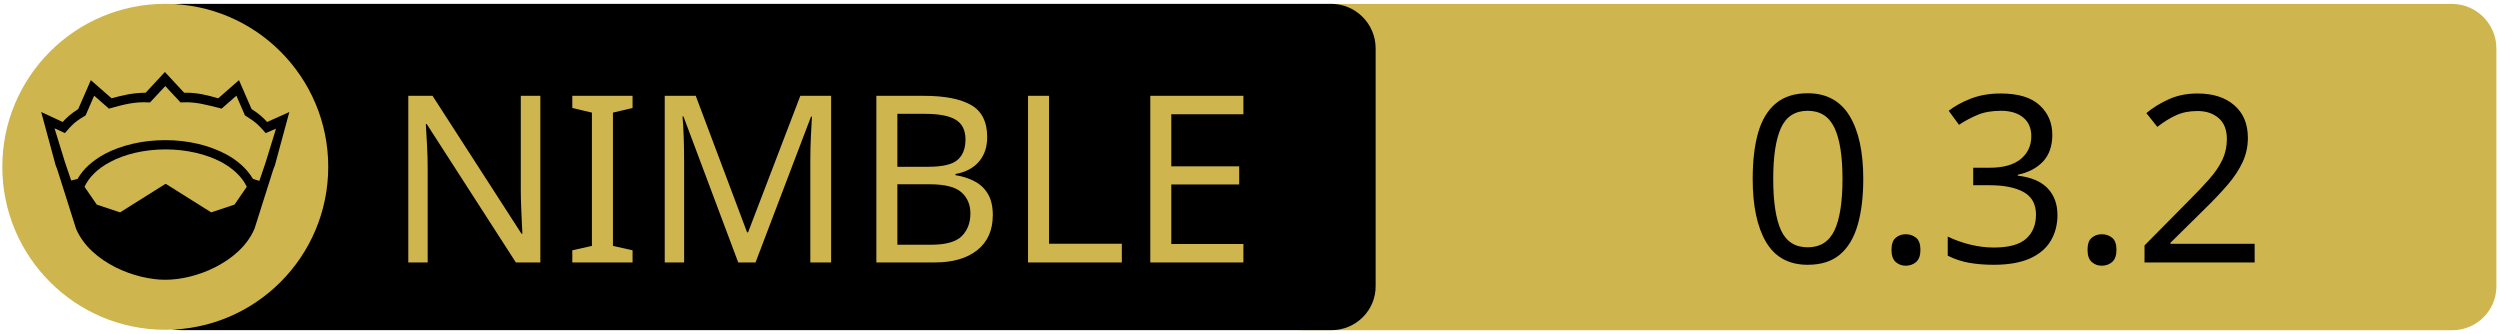
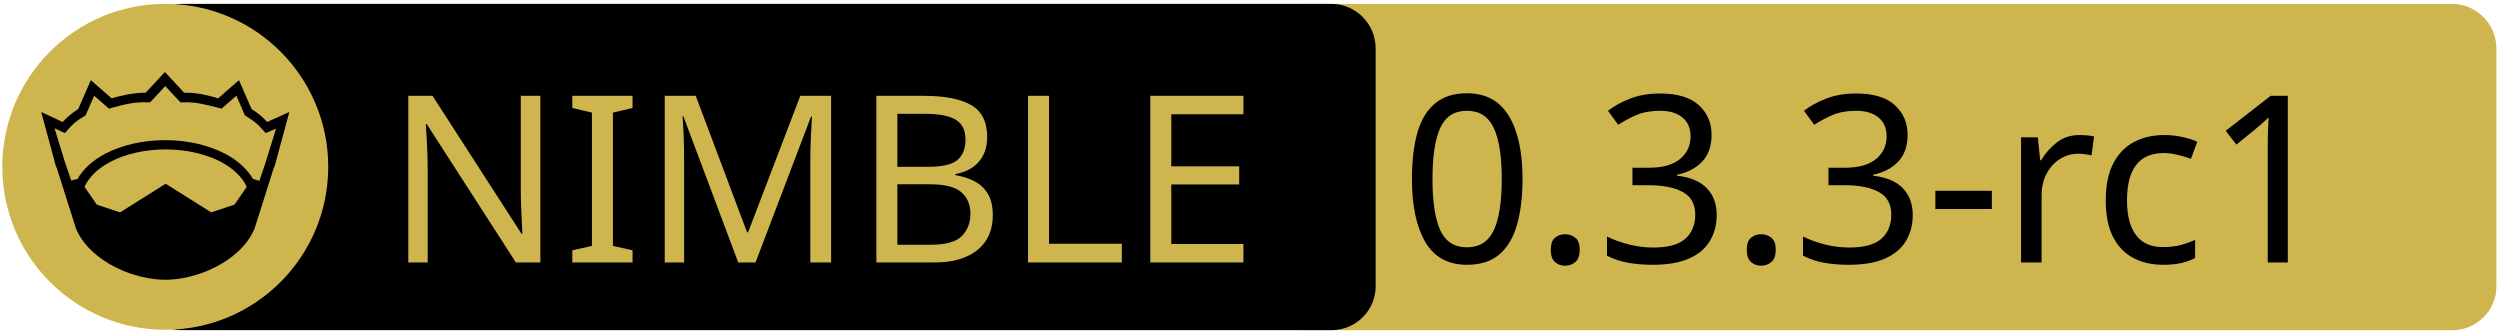
<svg xmlns="http://www.w3.org/2000/svg" xmlns:xlink="http://www.w3.org/1999/xlink" width="675" height="90" xml:space="preserve" version="1.1">
  <a xlink:href="https://github.com/nim-windowing/nayland">
    <g>
      <path fill="#CEB54D" id="svg_15" d="m662.123,89.159l-310.5,0c-6.6,0 -12,-5.4 -12,-12l0,-64.1c0,-6.6 5.4,-12 12,-12l310.4,0c6.6,0 12,5.4 12,12l0,64.1c0.1,6.6 -5.3,12 -11.9,12z" />
      <path id="svg_1" d="m359.524,89.139l-310.5,0c-6.6,0 -12,-5.4 -12,-12l0,-64.1c0,-6.6 5.4,-12 12,-12l310.4,0c6.6,0 12,5.4 12,12l0,64.1c0.1,6.6 -5.3,12 -11.9,12z" />
      <rect id="svg_2" fill="none" height="45.9" width="315.3" class="st0" y="24.539" x="60.224" />
      <circle id="svg_4" fill="#CEB54D" r="44" cy="45.039" cx="44.624" class="st1" />
      <g id="XMLID_4_">
        <path id="svg_5" d="m78.124,30.239l-3.9,14.4l-0.4,1l-5.1,16.1c0,0 0,0 0,0c-2,4.7 -6.1,8.1 -10.6,10.4c-4.5,2.3 -9.5,3.4 -13.5,3.4c-4,0 -8.9,-1.1 -13.5,-3.4c-4.5,-2.3 -8.6,-5.7 -10.6,-10.4c0,0 0,0 0,0l-5.1,-16.1l-0.4,-1l-3.9,-14.4l5.8,2.7c0.9,-1 2,-2.1 4.2,-3.5l3.4,-7.8l5.6,4.9c2.9,-0.8 5.8,-1.5 9.2,-1.5l5.2,-5.6l5.2,5.6c3.4,-0.1 6.4,0.7 9.2,1.5l5.6,-4.9l3.4,7.8c2.2,1.4 3.3,2.5 4.2,3.5l6,-2.7z" />
        <g id="XMLID_6_">
          <g id="svg_6">
            <path id="svg_7" fill="#CEB54D" d="m66.624,50.439l-3.3,4.8l-6.3,2.1l-12.1,-7.6c-0.1,-0.1 -0.3,-0.1 -0.4,0l-12.1,7.6l-6.3,-2.1l-3.3,-4.8c1.2,-2.6 3.5,-4.9 6.9,-6.7c3.9,-2.1 9.2,-3.4 15,-3.4c5.7,0 11,1.3 15,3.4c3.3,1.8 5.7,4.1 6.9,6.7z" class="st1" />
          </g>
          <g id="svg_8" />
        </g>
        <g id="XMLID_5_">
          <g id="svg_9">
            <path id="svg_10" fill="#CEB54D" d="m74.524,34.739l-2.8,9.1l-1.7,5l-1.6,-0.5c0,0 -0.1,0 -0.1,0c-1.6,-2.7 -4.2,-5.1 -7.5,-6.8c-4.4,-2.3 -10,-3.7 -16.2,-3.7c-6.2,0 -11.9,1.4 -16.3,3.7c-3.3,1.8 -5.9,4.1 -7.4,6.8c0,0 -0.1,0 -0.1,0l-1.6,0.4l-1.7,-5l-2.8,-9.1l2.8,1.3l0.6,-0.7c1.2,-1.3 1.8,-2.2 4.7,-3.9l0.3,-0.2l2.3,-5.3l4,3.5l0.7,-0.2c3.2,-0.9 6.3,-1.7 9.8,-1.5l0.6,0l4.1,-4.4l4.1,4.4l0.6,0c3.5,-0.2 6.5,0.7 9.8,1.5l0.7,0.2l4,-3.5l2.3,5.3l0.3,0.2c2.9,1.8 3.5,2.6 4.7,3.9l0.6,0.7l2.8,-1.2z" class="st1" />
          </g>
          <g id="svg_11" />
        </g>
      </g>
      <text x="-442" y="-350.021" id="svg_16" font-size="63px" font-family="'PT Sans Caption', 'Tahoma', 'Helvetica Neue Medium', 'PT Sans', sans-serif" fill="#CEB54D" class="st1 st2 st3" transform="matrix(1 0 0 1 546.13 420.879)">NIMBLE</text>
-       <text x="-76.0" y="-350.012" id="svg_17" font-size="63.012px" font-family="'PT Sans Caption', 'Tahoma', 'Helvetica Neue Medium', 'PT Sans', sans-serif" fill="#000000" class="st1 st2 st3" transform="matrix(1 0 0 1 546.13 420.879)">0.3.2</text>
+       <text x="-168.0" y="-350.012" id="svg_17" font-size="63.012px" font-family="'PT Sans Caption', 'Tahoma', 'Helvetica Neue Medium', 'PT Sans', sans-serif" fill="#000000" class="st1 st2 st3" transform="matrix(1 0 0 1 546.13 420.879)">0.3.3-rc1</text>
    </g>
  </a>
</svg>
